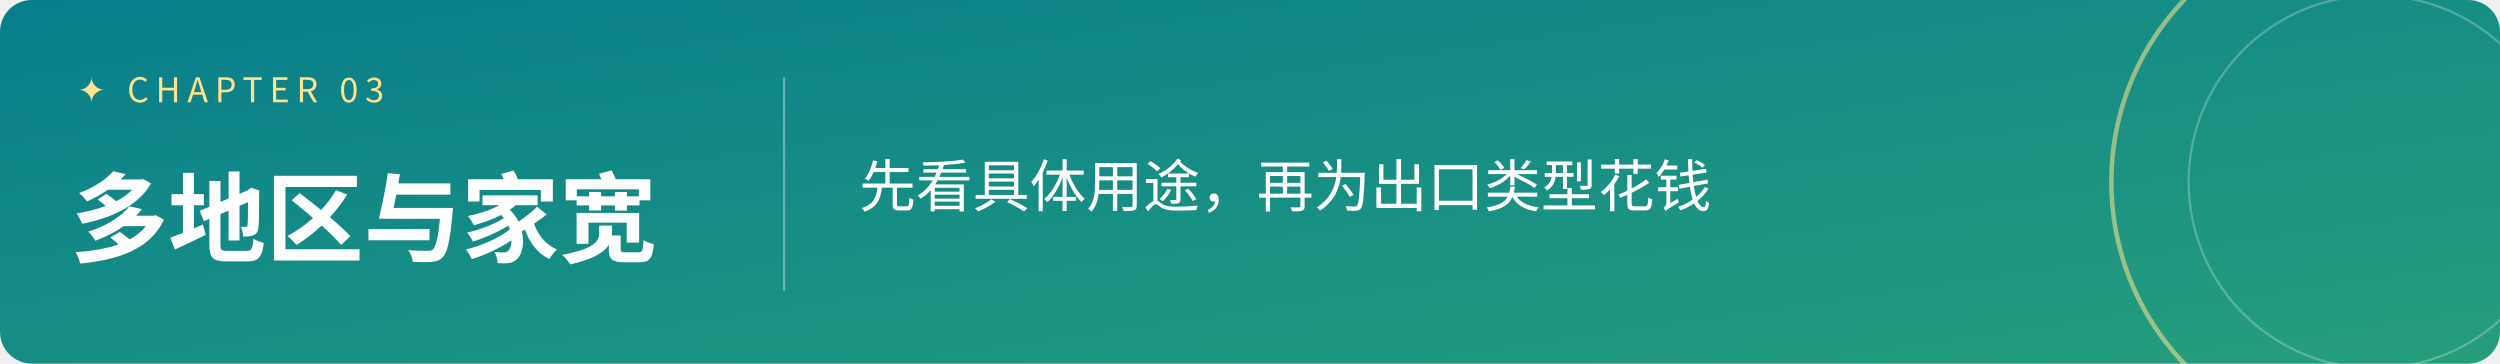
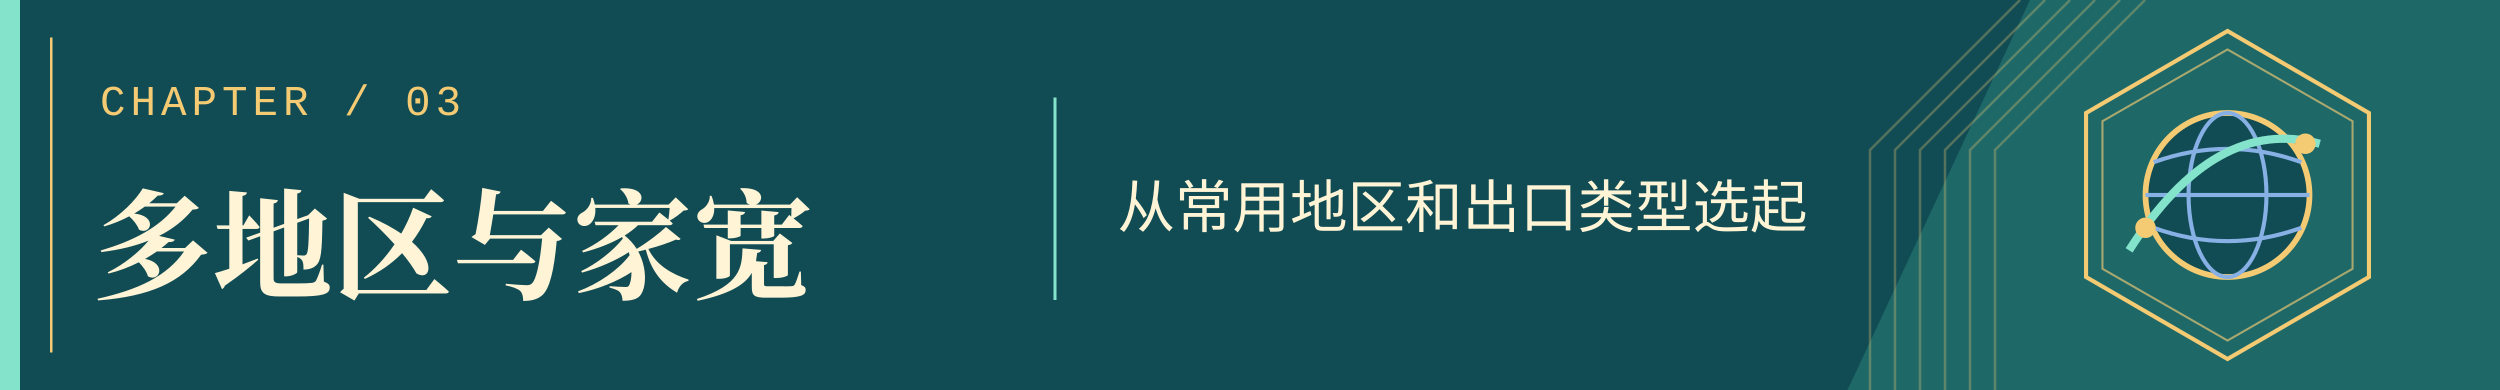
- <svg xmlns="http://www.w3.org/2000/svg" width="1100" height="160" viewBox="0 0 1100 160" role="img" aria-labelledby="title desc">
-   <defs>
-     <linearGradient id="g" x2="1" y2="1">
-       <stop stop-color="#087e8c" />
-       <stop offset="1" stop-color="#269e7c" />
-     </linearGradient>
-   </defs>
-   <rect width="1100" height="160" rx="14" fill="url(#g)" />
-   <circle cx="1045" cy="80" r="116" fill="none" stroke="#ffe490" stroke-width="2" opacity=".55" />
-   <circle cx="1045" cy="80" r="82" fill="none" stroke="#fff" opacity=".25" />
-   <g font-family="Microsoft YaHei,PingFang SC,Noto Sans CJK SC,sans-serif">
-     <text x="34" y="45" font-size="15" letter-spacing="3" fill="#ffe28d">✦ CHAPTER 03</text>
-     <text x="31" y="112" font-size="43" font-weight="900" fill="#fff">多地区与家宽</text>
-     <path d="M345 34V128" stroke="#fff" opacity=".35" />
-     <text x="378" y="91" font-size="25" fill="#fff">先看具体用途，再为出口类型花钱</text>
+ <svg xmlns="http://www.w3.org/2000/svg" viewBox="0 0 1000 156" width="1000" height="156" role="img" aria-labelledby="title desc">
+   <rect x="0" y="0" width="1000" height="156" fill="#114c54" />
+   <rect x="0" y="0" width="8" height="156" fill="#84e3cb" />
+   <rect x="20" y="15" width="1" height="126" fill="#f4cb73" />
+   <path d="M812 0h188v156H739Z" fill="#1e6868" />
+   <path d="M808 0l-60 60v160 M818 0l-60 60v160 M828 0l-60 60v160 M838 0l-60 60v160 M848 0l-60 60v160 M858 0l-60 60v160" fill="none" stroke="#f4cb73" stroke-width="1" opacity=".30" />
+   <text x="40" y="46" fill="#f4cb73" font-family="Consolas,'Liberation Mono',monospace" font-size="17" font-weight="500" letter-spacing="2">CHAPTER   /   03</text>
+   <text x="37" y="116" fill="#fff4d6" font-family="Georgia,'Noto Serif CJK SC','Songti SC',SimSun,serif" font-size="48" font-weight="800">多地区与家宽</text>
+   <path d="M422 39v81" fill="none" stroke="#84e3cb" stroke-width="1.2" />
+   <text x="447" y="91" fill="#fff4d6" font-family="'Microsoft YaHei','PingFang SC','Noto Sans CJK SC',sans-serif" font-size="23" font-weight="500">从常用地区和出口类型选起</text>
+   <g transform="translate(891 78) scale(0.82)">
+     <path d="M0-80L69-40v80L0 80l-69-40v-80Z" fill="#1e6868" stroke="#f4cb73" stroke-width="2" />
+     <path d="M0-71l61 35v72L0 71l-61-35v-72Z" fill="none" stroke="#f4cb73" stroke-width="1" opacity=".65" />
+     <circle r="40" fill="#114c54" stroke="#f4cb73" stroke-width="2.8" />
+     <ellipse rx="19" ry="40" fill="none" stroke="#87b0e5" stroke-width="2" />
+     <path d="M-36-16q36-13 72 0m-76 16h80m-76 16q36 13 72 0" fill="none" stroke="#87b0e5" stroke-width="2" />
+     <path d="M-48 27Q-6-39 45-25" fill="none" stroke="#84e3cb" stroke-width="4" />
+     <circle cx="-40" cy="16" r="5" fill="#f4cb73" />
+     <circle cx="38" cy="-25" r="5" fill="#f4cb73" />
  </g>
</svg>
